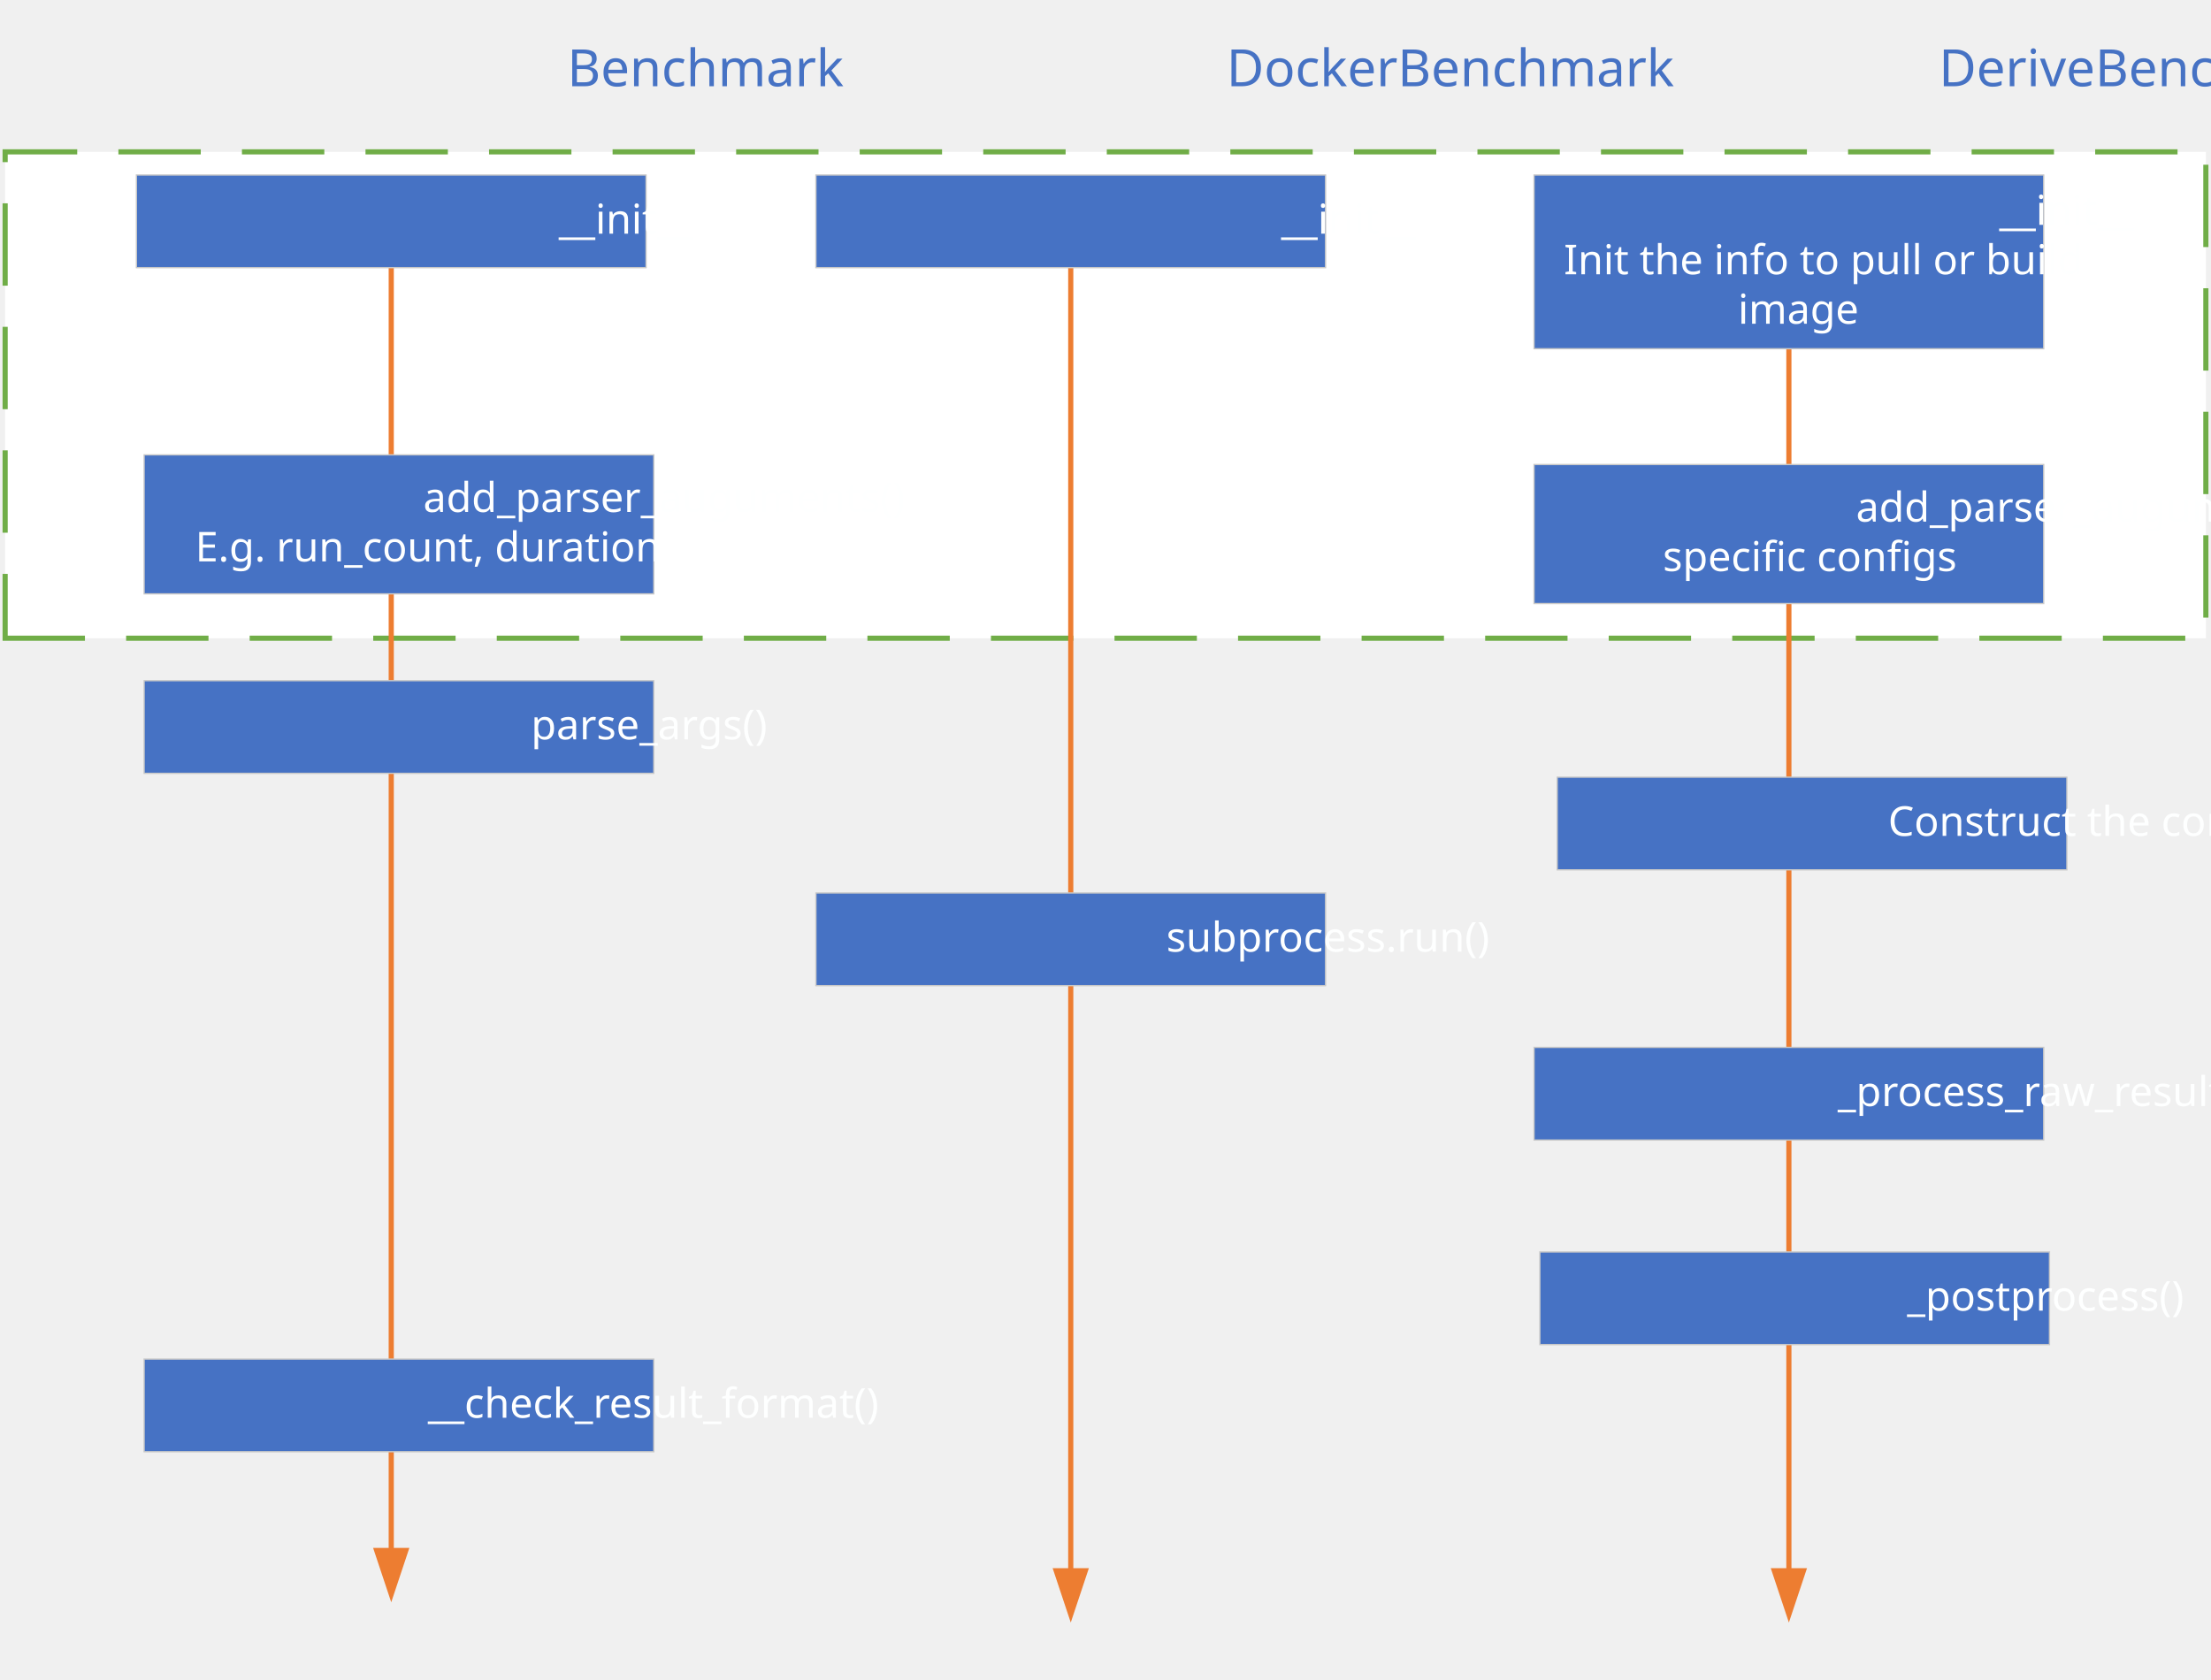
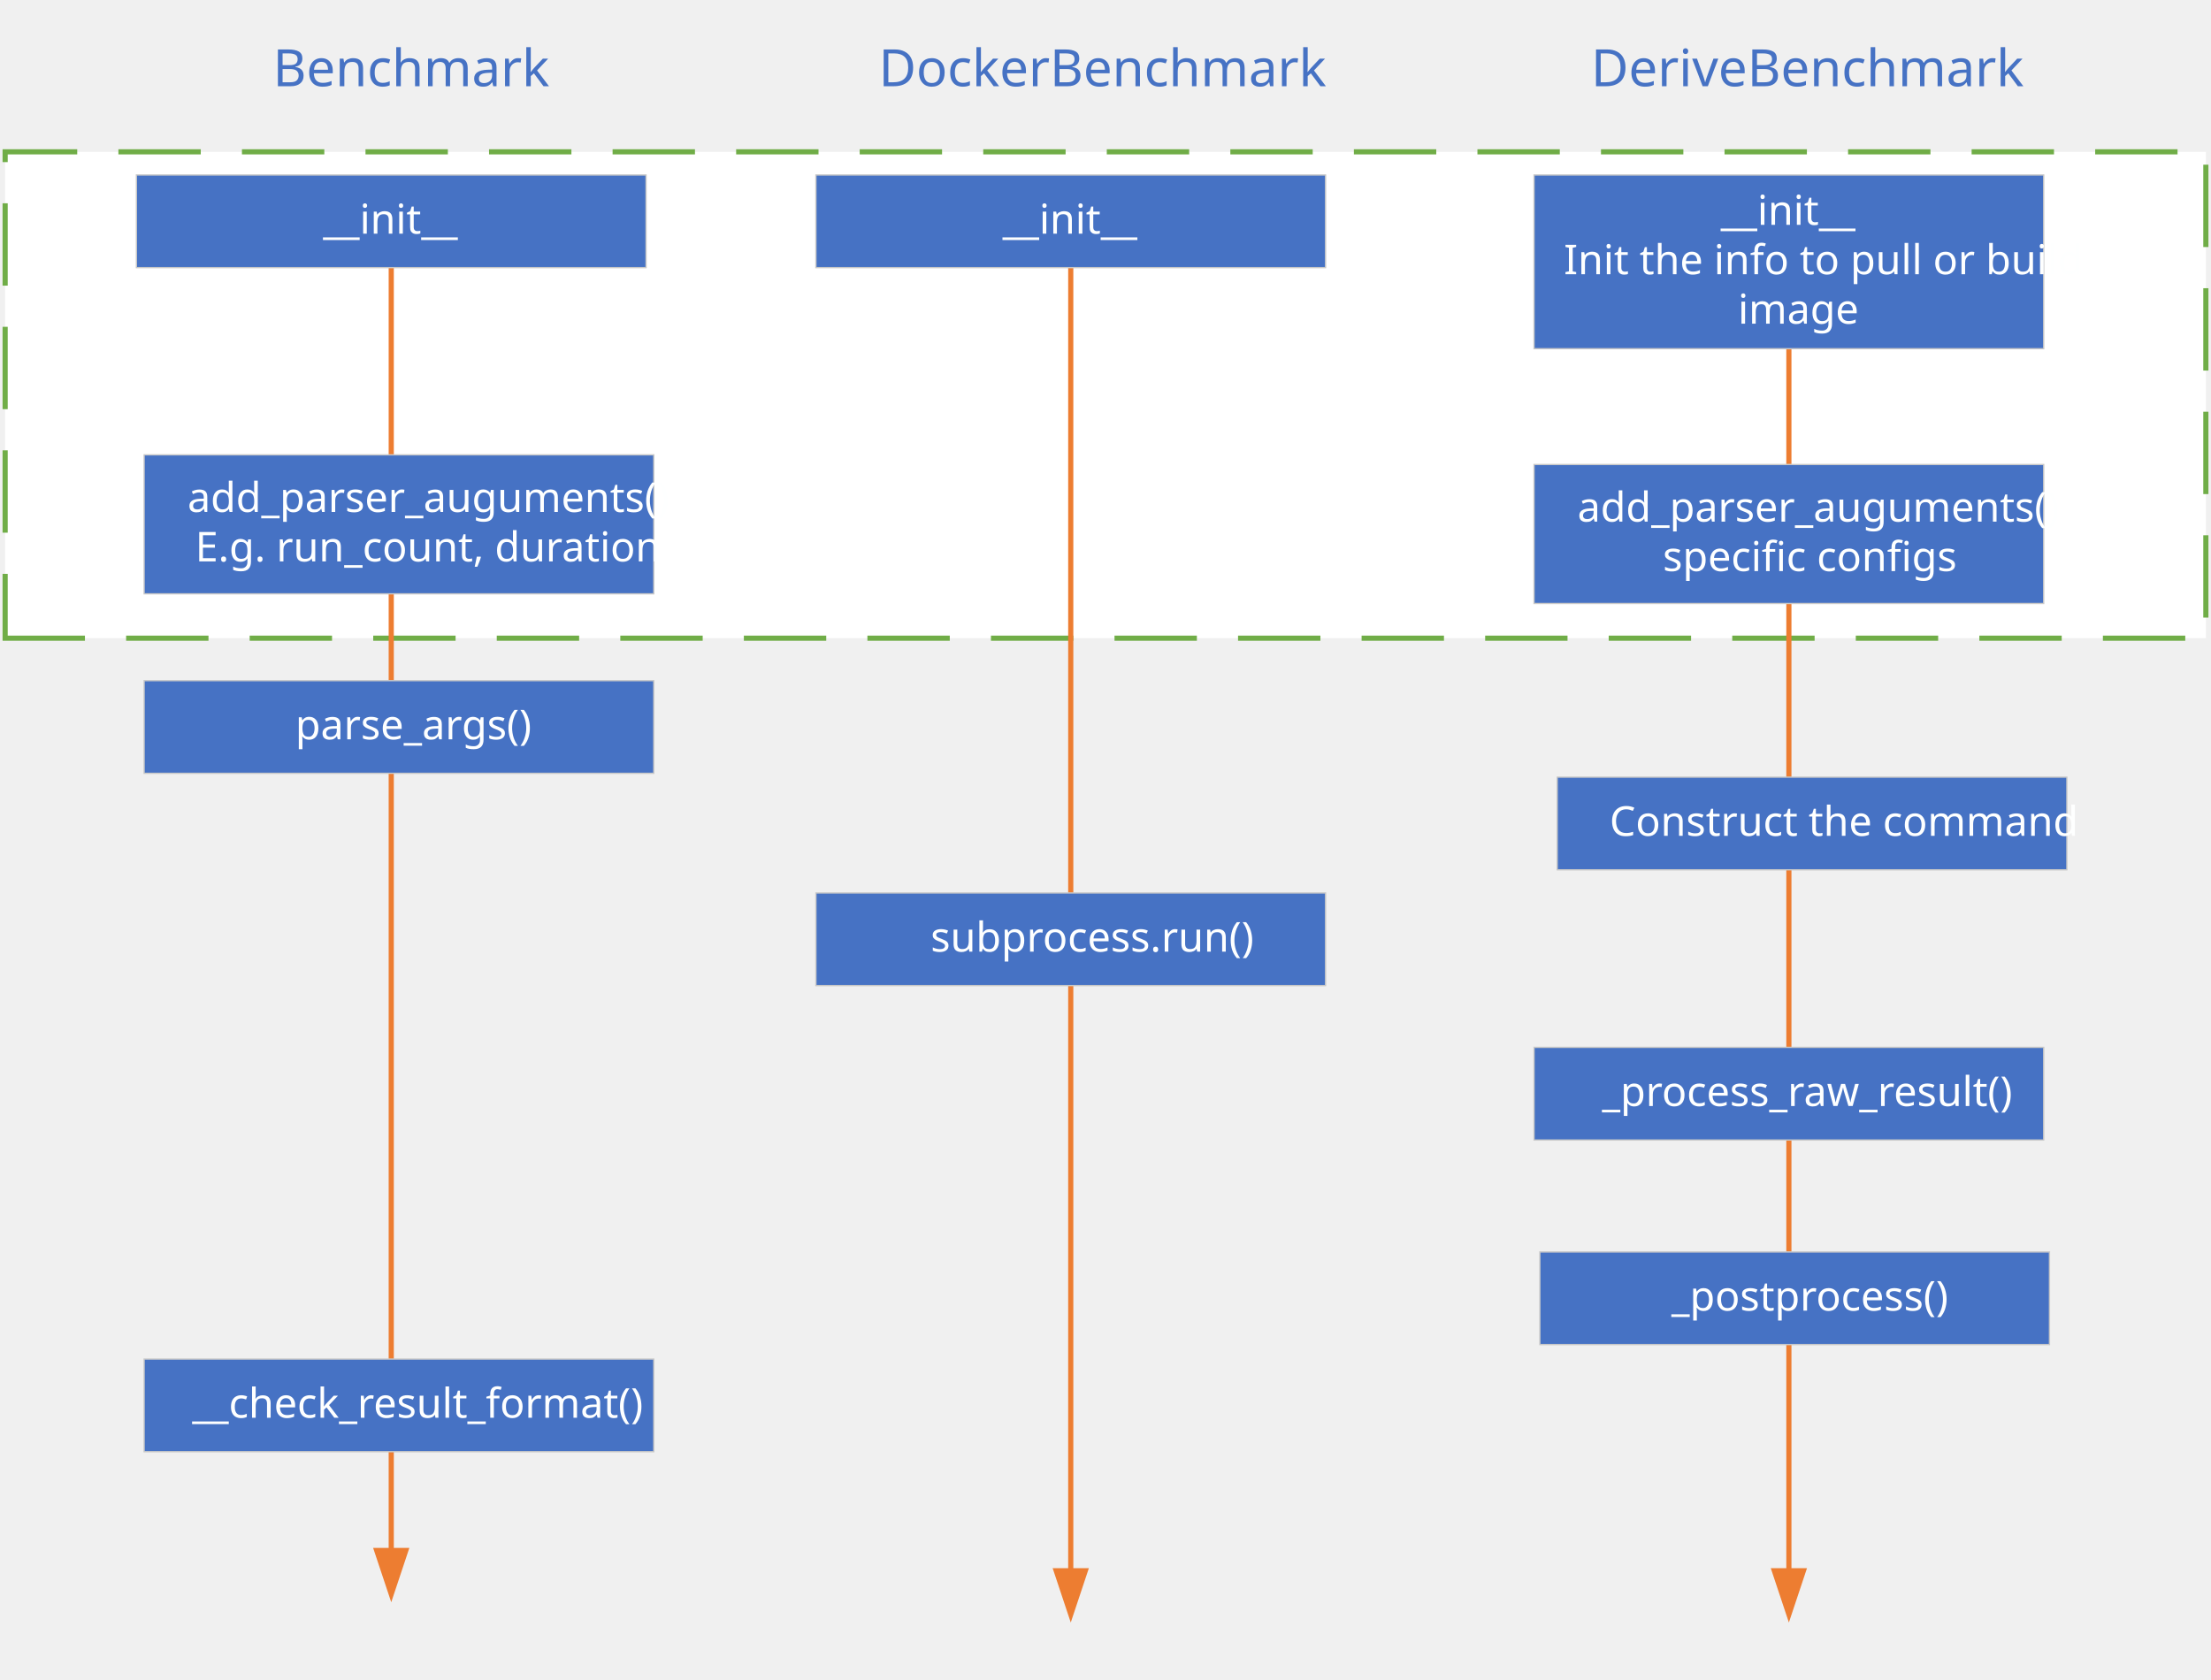
- <svg xmlns="http://www.w3.org/2000/svg" xmlns:ns1="http://schemas.microsoft.com/visio/2003/SVGExtensions/" xmlns:xlink="http://www.w3.org/1999/xlink" width="5.965in" height="4.533in" viewBox="0 0 429.5 326.381" xml:space="preserve" color-interpolation-filters="sRGB" class="st9">
-   <ns1:documentProperties ns1:langID="1033" ns1:viewMarkup="false" />
-   <style type="text/css">
- 	
- 		.st1 {fill:#ffffff;stroke:#70ad47;stroke-dasharray:15,9;stroke-width:1}
- 		.st2 {marker-end:url(#mrkr13-10);stroke:#ed7d31;stroke-linecap:round;stroke-linejoin:round;stroke-width:1}
- 		.st3 {fill:#ed7d31;fill-opacity:1;stroke:#ed7d31;stroke-opacity:1;stroke-width:0.284}
- 		.st4 {fill:#4672c4;stroke:#c8c8c8;stroke-width:0.25}
- 		.st5 {fill:#feffff;font-family:Calibri;font-size:0.667em}
- 		.st6 {fill:none;stroke:none;stroke-width:0.25}
- 		.st7 {fill:#4672c4;font-family:Calibri;font-size:0.833em}
- 		.st8 {font-size:1em}
- 		.st9 {fill:none;fill-rule:evenodd;font-size:12px;overflow:visible;stroke-linecap:square;stroke-miterlimit:3}
- 	
- 	</style>
+ <svg xmlns="http://www.w3.org/2000/svg" xmlns:xlink="http://www.w3.org/1999/xlink" width="572.667" height="435.175" class="st9" color-interpolation-filters="sRGB" viewBox="0 0 429.5 326.381" xml:space="preserve">
+   <style type="text/css">.st1{fill:#fff;stroke:#70ad47;stroke-dasharray:15,9;stroke-width:1}.st2,.st3{stroke:#ed7d31}.st2{marker-end:url(#mrkr13-10);stroke-linecap:round;stroke-linejoin:round;stroke-width:1}.st3{fill:#ed7d31;fill-opacity:1;stroke-opacity:1;stroke-width:.284}.st4{fill:#4672c4;stroke:#c8c8c8;stroke-width:.25}.st5{fill:#feffff;font-family:Calibri;font-size:.667em}.st6{fill:none;stroke:none;stroke-width:.25}.st7{fill:#4672c4;font-family:Calibri;font-size:.833em}.st8{font-size:1em}.st9{fill:none;fill-rule:evenodd;font-size:12px;overflow:visible;stroke-linecap:square;stroke-miterlimit:3}</style>
  <defs id="Markers">
    <g id="lend13">
-       <path d="M 3 1 L 0 0 L 3 -1 L 3 1 " style="stroke:none" />
+       <path d="M 3 1 L 0 0 L 3 -1 L 3 1" style="stroke:none" />
    </g>
-     <marker id="mrkr13-10" class="st3" ns1:arrowType="13" ns1:arrowSize="2" ns1:setback="10.56" refX="-10.56" orient="auto" markerUnits="strokeWidth" overflow="visible">
-       <use xlink:href="#lend13" transform="scale(-3.52,-3.52) " />
+     <marker id="mrkr13-10" class="st3" markerUnits="strokeWidth" orient="auto" overflow="visible" refX="-10.56">
+       <use transform="scale(-3.52,-3.52)" xlink:href="#lend13" />
    </marker>
  </defs>
-   <g ns1:mID="0" ns1:index="1" ns1:groupContext="foregroundPage">
-     <ns1:pageProperties ns1:drawingScale="1" ns1:pageScale="1" ns1:drawingUnits="0" ns1:shadowOffsetX="9" ns1:shadowOffsetY="-9" />
-     <ns1:layer ns1:name="Flowchart" ns1:index="0" />
-     <g id="group1076-1" transform="translate(26.5,-11.1312)" ns1:mID="1076" ns1:groupContext="group">
-       <g id="group93-2" transform="translate(100.5,5.68434E-14)" ns1:mID="93" ns1:groupContext="group">
-         <g id="shape79-3" ns1:mID="79" ns1:groupContext="shape" transform="translate(-126,-191.25)">
+   <g>
+     <g id="group1076-1" transform="translate(26.5,-11.1312)">
+       <g id="group93-2" transform="translate(100.5,5.68434E-14)">
+         <g id="shape79-3" transform="translate(-126,-191.25)">
          <path d="M0 326.38 L427.5 326.38 L427.5 231.88 L0 231.88 L0 326.38 Z" class="st1" />
        </g>
-         <g id="shape80-5" ns1:mID="80" ns1:groupContext="shape" transform="translate(546.881,78.8812) rotate(90)">
+         <g id="shape80-5" transform="translate(546.881,78.8812) rotate(90)">
          <path d="M0 326.38 L236.94 326.38" class="st2" />
        </g>
-         <g id="shape81-11" ns1:mID="81" ns1:groupContext="shape" transform="translate(407.381,63.1312) rotate(90)">
+         <g id="shape81-11" transform="translate(407.381,63.1312) rotate(90)">
          <path d="M0 326.38 L252.69 326.38" class="st2" />
        </g>
-         <g id="shape82-16" ns1:mID="82" ns1:groupContext="shape" ns1:layerMember="0" transform="translate(31.5,-263.25)">
-           <ns1:custProps>
-             <ns1:cp ns1:nameU="Cost" ns1:lbl="Cost" ns1:prompt="" ns1:type="7" ns1:format="@" ns1:sortKey="" ns1:invis="false" ns1:ask="false" ns1:langID="1033" ns1:cal="0" />
-             <ns1:cp ns1:nameU="ProcessNumber" ns1:lbl="Process Number" ns1:prompt="" ns1:type="2" ns1:format="" ns1:sortKey="" ns1:invis="false" ns1:ask="false" ns1:langID="1033" ns1:cal="0" />
-             <ns1:cp ns1:nameU="Owner" ns1:lbl="Owner" ns1:prompt="" ns1:type="0" ns1:format="" ns1:sortKey="" ns1:invis="false" ns1:ask="false" ns1:langID="1033" ns1:cal="0" />
-             <ns1:cp ns1:nameU="Function" ns1:lbl="Function" ns1:prompt="" ns1:type="0" ns1:format="" ns1:sortKey="" ns1:invis="false" ns1:ask="false" ns1:langID="1033" ns1:cal="0" ns1:val="VT4()" />
-             <ns1:cp ns1:nameU="StartDate" ns1:lbl="Start Date" ns1:prompt="" ns1:type="5" ns1:format="" ns1:sortKey="" ns1:invis="false" ns1:ask="false" ns1:langID="1033" ns1:cal="0" />
-             <ns1:cp ns1:nameU="EndDate" ns1:lbl="End Date" ns1:prompt="" ns1:type="5" ns1:format="" ns1:sortKey="" ns1:invis="false" ns1:ask="false" ns1:langID="1033" ns1:cal="0" />
-             <ns1:cp ns1:nameU="Status" ns1:lbl="Status" ns1:prompt="" ns1:type="4" ns1:format=";Not Started;In Progress;Completed;Deferred;Waiting on Input" ns1:sortKey="" ns1:invis="false" ns1:ask="false" ns1:langID="1033" ns1:cal="0" ns1:val="VT4()" />
-           </ns1:custProps>
-           <ns1:userDefs>
-             <ns1:ud ns1:nameU="visVersion" ns1:prompt="" ns1:val="VT0(15):26" />
-             <ns1:ud ns1:nameU="DefaultWidth" ns1:prompt="" ns1:val="VT0(1):0" />
-             <ns1:ud ns1:nameU="DefaultHeight" ns1:prompt="" ns1:val="VT0(0.75):0" />
-             <ns1:ud ns1:nameU="ResizeTxtHeight" ns1:prompt="" ns1:val="VT0(0.75):0" />
-           </ns1:userDefs>
-           <ns1:textBlock ns1:margins="rect(2,2,2,2)" />
-           <ns1:textRect cx="49.5" cy="317.381" width="99" height="18" />
-           <rect x="0" y="308.381" width="99" height="18" class="st4" />
-           <text x="36.25" y="319.78" class="st5" ns1:langID="2052">
-             <ns1:paragraph ns1:horizAlign="1" />
-             <ns1:tabList />__init__</text>
+         <g id="shape82-16" transform="translate(31.5,-263.25)">
+           <rect width="99" height="18" x="0" y="308.381" class="st4" />
+           <text x="36.25" y="319.78" class="st5">__init__</text>
        </g>
-         <g id="shape83-19" ns1:mID="83" ns1:groupContext="shape" ns1:layerMember="0" transform="translate(31.5,-288)">
-           <ns1:textBlock ns1:margins="rect(2,2,2,2)" />
-           <ns1:textRect cx="49.5" cy="312.881" width="99" height="27" />
-           <rect x="0" y="299.381" width="99" height="27" class="st6" />
-           <text x="12.19" y="315.88" class="st7" ns1:langID="1033">
-             <ns1:paragraph ns1:horizAlign="1" />
-             <ns1:tabList />DockerBenchmark</text>
+         <g id="shape83-19" transform="translate(31.5,-288)">
+           <rect width="99" height="27" x="0" y="299.381" class="st6" />
+           <text x="12.19" y="315.88" class="st7">DockerBenchmark</text>
        </g>
-         <g id="shape84-22" ns1:mID="84" ns1:groupContext="shape" ns1:layerMember="0" transform="translate(168.75,-288)">
-           <ns1:textBlock ns1:margins="rect(2,2,2,2)" />
-           <ns1:textRect cx="49.5" cy="312.881" width="99" height="27" />
-           <rect x="0" y="299.381" width="99" height="27" class="st6" />
-           <text x="13.32" y="315.88" class="st7" ns1:langID="2052">
-             <ns1:paragraph ns1:horizAlign="1" />
-             <ns1:tabList />DeriveBenchmark</text>
+         <g id="shape84-22" transform="translate(168.75,-288)">
+           <rect width="99" height="27" x="0" y="299.381" class="st6" />
+           <text x="13.32" y="315.88" class="st7">DeriveBenchmark</text>
        </g>
-         <g id="shape85-25" ns1:mID="85" ns1:groupContext="shape" ns1:layerMember="0" transform="translate(171,-247.5)">
-           <ns1:custProps>
-             <ns1:cp ns1:nameU="Cost" ns1:lbl="Cost" ns1:prompt="" ns1:type="7" ns1:format="@" ns1:sortKey="" ns1:invis="false" ns1:ask="false" ns1:langID="1033" ns1:cal="0" />
-             <ns1:cp ns1:nameU="ProcessNumber" ns1:lbl="Process Number" ns1:prompt="" ns1:type="2" ns1:format="" ns1:sortKey="" ns1:invis="false" ns1:ask="false" ns1:langID="1033" ns1:cal="0" />
-             <ns1:cp ns1:nameU="Owner" ns1:lbl="Owner" ns1:prompt="" ns1:type="0" ns1:format="" ns1:sortKey="" ns1:invis="false" ns1:ask="false" ns1:langID="1033" ns1:cal="0" />
-             <ns1:cp ns1:nameU="Function" ns1:lbl="Function" ns1:prompt="" ns1:type="0" ns1:format="" ns1:sortKey="" ns1:invis="false" ns1:ask="false" ns1:langID="1033" ns1:cal="0" ns1:val="VT4()" />
-             <ns1:cp ns1:nameU="StartDate" ns1:lbl="Start Date" ns1:prompt="" ns1:type="5" ns1:format="" ns1:sortKey="" ns1:invis="false" ns1:ask="false" ns1:langID="1033" ns1:cal="0" />
-             <ns1:cp ns1:nameU="EndDate" ns1:lbl="End Date" ns1:prompt="" ns1:type="5" ns1:format="" ns1:sortKey="" ns1:invis="false" ns1:ask="false" ns1:langID="1033" ns1:cal="0" />
-             <ns1:cp ns1:nameU="Status" ns1:lbl="Status" ns1:prompt="" ns1:type="4" ns1:format=";Not Started;In Progress;Completed;Deferred;Waiting on Input" ns1:sortKey="" ns1:invis="false" ns1:ask="false" ns1:langID="1033" ns1:cal="0" ns1:val="VT4()" />
-           </ns1:custProps>
-           <ns1:userDefs>
-             <ns1:ud ns1:nameU="visVersion" ns1:prompt="" ns1:val="VT0(15):26" />
-             <ns1:ud ns1:nameU="DefaultWidth" ns1:prompt="" ns1:val="VT0(1):0" />
-             <ns1:ud ns1:nameU="DefaultHeight" ns1:prompt="" ns1:val="VT0(0.75):0" />
-             <ns1:ud ns1:nameU="ResizeTxtHeight" ns1:prompt="" ns1:val="VT0(0.75):0" />
-           </ns1:userDefs>
-           <ns1:textBlock ns1:margins="rect(2,2,2,2)" />
-           <ns1:textRect cx="49.5" cy="309.506" width="99" height="33.75" />
-           <rect x="0" y="292.631" width="99" height="33.75" class="st4" />
-           <text x="36.25" y="302.31" class="st5" ns1:langID="2052">
-             <ns1:paragraph ns1:horizAlign="1" />
-             <ns1:tabList />__init__<ns1:newlineChar />
-             <tspan x="5.79" dy="1.2em" class="st8">Init the info to pull or build </tspan>
-             <tspan x="39.6" dy="1.2em" class="st8">image</tspan>
+         <g id="shape85-25" transform="translate(171,-247.5)">
+           <rect width="99" height="33.75" x="0" y="292.631" class="st4" />
+           <text x="36.25" y="302.31" class="st5">__init__<tspan x="5.79" class="st8" dy="1.2em">Init the info to pull or build </tspan>
+             <tspan x="39.6" class="st8" dy="1.2em">image</tspan>
          </text>
        </g>
-         <g id="shape87-30" ns1:mID="87" ns1:groupContext="shape" ns1:layerMember="0" transform="translate(171,-198)">
-           <ns1:custProps>
-             <ns1:cp ns1:nameU="Cost" ns1:lbl="Cost" ns1:prompt="" ns1:type="7" ns1:format="@" ns1:sortKey="" ns1:invis="false" ns1:ask="false" ns1:langID="1033" ns1:cal="0" />
-             <ns1:cp ns1:nameU="ProcessNumber" ns1:lbl="Process Number" ns1:prompt="" ns1:type="2" ns1:format="" ns1:sortKey="" ns1:invis="false" ns1:ask="false" ns1:langID="1033" ns1:cal="0" />
-             <ns1:cp ns1:nameU="Owner" ns1:lbl="Owner" ns1:prompt="" ns1:type="0" ns1:format="" ns1:sortKey="" ns1:invis="false" ns1:ask="false" ns1:langID="1033" ns1:cal="0" />
-             <ns1:cp ns1:nameU="Function" ns1:lbl="Function" ns1:prompt="" ns1:type="0" ns1:format="" ns1:sortKey="" ns1:invis="false" ns1:ask="false" ns1:langID="1033" ns1:cal="0" ns1:val="VT4()" />
-             <ns1:cp ns1:nameU="StartDate" ns1:lbl="Start Date" ns1:prompt="" ns1:type="5" ns1:format="" ns1:sortKey="" ns1:invis="false" ns1:ask="false" ns1:langID="1033" ns1:cal="0" />
-             <ns1:cp ns1:nameU="EndDate" ns1:lbl="End Date" ns1:prompt="" ns1:type="5" ns1:format="" ns1:sortKey="" ns1:invis="false" ns1:ask="false" ns1:langID="1033" ns1:cal="0" />
-             <ns1:cp ns1:nameU="Status" ns1:lbl="Status" ns1:prompt="" ns1:type="4" ns1:format=";Not Started;In Progress;Completed;Deferred;Waiting on Input" ns1:sortKey="" ns1:invis="false" ns1:ask="false" ns1:langID="1033" ns1:cal="0" ns1:val="VT4()" />
-           </ns1:custProps>
-           <ns1:userDefs>
-             <ns1:ud ns1:nameU="visVersion" ns1:prompt="" ns1:val="VT0(15):26" />
-             <ns1:ud ns1:nameU="DefaultWidth" ns1:prompt="" ns1:val="VT0(1):0" />
-             <ns1:ud ns1:nameU="DefaultHeight" ns1:prompt="" ns1:val="VT0(0.75):0" />
-             <ns1:ud ns1:nameU="ResizeTxtHeight" ns1:prompt="" ns1:val="VT0(0.75):0" />
-           </ns1:userDefs>
-           <ns1:textBlock ns1:margins="rect(2,2,2,2)" />
-           <ns1:textRect cx="49.5" cy="312.881" width="99" height="27" />
-           <rect x="0" y="299.381" width="99" height="27" class="st4" />
-           <text x="8.42" y="310.48" class="st5" ns1:langID="1033">
-             <ns1:paragraph ns1:horizAlign="1" />
-             <ns1:tabList />add_parser_auguments<tspan class="st8" ns1:langID="2052">()<ns1:newlineChar />
-             </tspan>
-             <tspan x="25.01" dy="1.2em" class="st8" ns1:langID="2052">specific configs</tspan>
+         <g id="shape87-30" transform="translate(171,-198)">
+           <rect width="99" height="27" x="0" y="299.381" class="st4" />
+           <text x="8.42" y="310.48" class="st5">add_parser_auguments<tspan class="st8">()</tspan>
+             <tspan x="25.01" class="st8" dy="1.2em">specific configs</tspan>
          </text>
        </g>
-         <g id="shape92-35" ns1:mID="92" ns1:groupContext="shape" ns1:layerMember="0" transform="translate(175.5,-146.25)">
-           <ns1:custProps>
-             <ns1:cp ns1:nameU="Cost" ns1:lbl="Cost" ns1:prompt="" ns1:type="7" ns1:format="@" ns1:sortKey="" ns1:invis="false" ns1:ask="false" ns1:langID="1033" ns1:cal="0" />
-             <ns1:cp ns1:nameU="ProcessNumber" ns1:lbl="Process Number" ns1:prompt="" ns1:type="2" ns1:format="" ns1:sortKey="" ns1:invis="false" ns1:ask="false" ns1:langID="1033" ns1:cal="0" />
-             <ns1:cp ns1:nameU="Owner" ns1:lbl="Owner" ns1:prompt="" ns1:type="0" ns1:format="" ns1:sortKey="" ns1:invis="false" ns1:ask="false" ns1:langID="1033" ns1:cal="0" />
-             <ns1:cp ns1:nameU="Function" ns1:lbl="Function" ns1:prompt="" ns1:type="0" ns1:format="" ns1:sortKey="" ns1:invis="false" ns1:ask="false" ns1:langID="1033" ns1:cal="0" ns1:val="VT4()" />
-             <ns1:cp ns1:nameU="StartDate" ns1:lbl="Start Date" ns1:prompt="" ns1:type="5" ns1:format="" ns1:sortKey="" ns1:invis="false" ns1:ask="false" ns1:langID="1033" ns1:cal="0" />
-             <ns1:cp ns1:nameU="EndDate" ns1:lbl="End Date" ns1:prompt="" ns1:type="5" ns1:format="" ns1:sortKey="" ns1:invis="false" ns1:ask="false" ns1:langID="1033" ns1:cal="0" />
-             <ns1:cp ns1:nameU="Status" ns1:lbl="Status" ns1:prompt="" ns1:type="4" ns1:format=";Not Started;In Progress;Completed;Deferred;Waiting on Input" ns1:sortKey="" ns1:invis="false" ns1:ask="false" ns1:langID="1033" ns1:cal="0" ns1:val="VT4()" />
-           </ns1:custProps>
-           <ns1:userDefs>
-             <ns1:ud ns1:nameU="visVersion" ns1:prompt="" ns1:val="VT0(15):26" />
-             <ns1:ud ns1:nameU="DefaultWidth" ns1:prompt="" ns1:val="VT0(1):0" />
-             <ns1:ud ns1:nameU="DefaultHeight" ns1:prompt="" ns1:val="VT0(0.75):0" />
-             <ns1:ud ns1:nameU="ResizeTxtHeight" ns1:prompt="" ns1:val="VT0(0.75):0" />
-           </ns1:userDefs>
-           <ns1:textBlock ns1:margins="rect(2,2,2,2)" />
-           <ns1:textRect cx="49.5" cy="317.381" width="99" height="18" />
-           <rect x="0" y="308.381" width="99" height="18" class="st4" />
-           <text x="10.17" y="319.78" class="st5" ns1:langID="2052">
-             <ns1:paragraph ns1:horizAlign="1" />
-             <ns1:tabList />Construct the command</text>
+         <g id="shape92-35" transform="translate(175.5,-146.25)">
+           <rect width="99" height="18" x="0" y="308.381" class="st4" />
+           <text x="10.17" y="319.78" class="st5">Construct the command</text>
        </g>
      </g>
-       <g id="shape1064-38" ns1:mID="1064" ns1:groupContext="shape" transform="translate(375.881,63.1312) rotate(90)">
+       <g id="shape1064-38" transform="translate(375.881,63.1312) rotate(90)">
        <path d="M0 326.38 L248.75 326.38" class="st2" />
      </g>
-       <g id="shape1065-43" ns1:mID="1065" ns1:groupContext="shape" ns1:layerMember="0" transform="translate(-7.99361E-14,-263.25)">
-         <ns1:custProps>
-           <ns1:cp ns1:nameU="Cost" ns1:lbl="Cost" ns1:prompt="" ns1:type="7" ns1:format="@" ns1:sortKey="" ns1:invis="false" ns1:ask="false" ns1:langID="1033" ns1:cal="0" />
-           <ns1:cp ns1:nameU="ProcessNumber" ns1:lbl="Process Number" ns1:prompt="" ns1:type="2" ns1:format="" ns1:sortKey="" ns1:invis="false" ns1:ask="false" ns1:langID="1033" ns1:cal="0" />
-           <ns1:cp ns1:nameU="Owner" ns1:lbl="Owner" ns1:prompt="" ns1:type="0" ns1:format="" ns1:sortKey="" ns1:invis="false" ns1:ask="false" ns1:langID="1033" ns1:cal="0" />
-           <ns1:cp ns1:nameU="Function" ns1:lbl="Function" ns1:prompt="" ns1:type="0" ns1:format="" ns1:sortKey="" ns1:invis="false" ns1:ask="false" ns1:langID="1033" ns1:cal="0" ns1:val="VT4()" />
-           <ns1:cp ns1:nameU="StartDate" ns1:lbl="Start Date" ns1:prompt="" ns1:type="5" ns1:format="" ns1:sortKey="" ns1:invis="false" ns1:ask="false" ns1:langID="1033" ns1:cal="0" />
-           <ns1:cp ns1:nameU="EndDate" ns1:lbl="End Date" ns1:prompt="" ns1:type="5" ns1:format="" ns1:sortKey="" ns1:invis="false" ns1:ask="false" ns1:langID="1033" ns1:cal="0" />
-           <ns1:cp ns1:nameU="Status" ns1:lbl="Status" ns1:prompt="" ns1:type="4" ns1:format=";Not Started;In Progress;Completed;Deferred;Waiting on Input" ns1:sortKey="" ns1:invis="false" ns1:ask="false" ns1:langID="1033" ns1:cal="0" ns1:val="VT4()" />
-         </ns1:custProps>
-         <ns1:userDefs>
-           <ns1:ud ns1:nameU="visVersion" ns1:prompt="" ns1:val="VT0(15):26" />
-           <ns1:ud ns1:nameU="DefaultWidth" ns1:prompt="" ns1:val="VT0(1):0" />
-           <ns1:ud ns1:nameU="DefaultHeight" ns1:prompt="" ns1:val="VT0(0.75):0" />
-           <ns1:ud ns1:nameU="ResizeTxtHeight" ns1:prompt="" ns1:val="VT0(0.75):0" />
-         </ns1:userDefs>
-         <ns1:textBlock ns1:margins="rect(2,2,2,2)" />
-         <ns1:textRect cx="49.5" cy="317.381" width="99.01" height="18" />
-         <rect x="0" y="308.381" width="99" height="18" class="st4" />
-         <text x="36.25" y="319.78" class="st5" ns1:langID="2052">
-           <ns1:paragraph ns1:horizAlign="1" />
-           <ns1:tabList />__init__</text>
+       <g id="shape1065-43" transform="translate(-7.99361E-14,-263.25)">
+         <rect width="99" height="18" x="0" y="308.381" class="st4" />
+         <text x="36.25" y="319.78" class="st5">__init__</text>
      </g>
-       <g id="shape1066-46" ns1:mID="1066" ns1:groupContext="shape" ns1:layerMember="0" transform="translate(-7.99361E-14,-288)">
-         <ns1:textBlock ns1:margins="rect(2,2,2,2)" />
-         <ns1:textRect cx="49.5" cy="312.881" width="99.01" height="27" />
-         <rect x="0" y="299.381" width="99" height="27" class="st6" />
-         <text x="26.52" y="315.88" class="st7" ns1:langID="2052">
-           <ns1:paragraph ns1:horizAlign="1" />
-           <ns1:tabList />Benchmark</text>
+       <g id="shape1066-46" transform="translate(-7.99361E-14,-288)">
+         <rect width="99" height="27" x="0" y="299.381" class="st6" />
+         <text x="26.52" y="315.88" class="st7">Benchmark</text>
      </g>
-       <g id="shape1067-49" ns1:mID="1067" ns1:groupContext="shape" ns1:layerMember="0" transform="translate(1.5,-199.875)">
-         <ns1:custProps>
-           <ns1:cp ns1:nameU="Cost" ns1:lbl="Cost" ns1:prompt="" ns1:type="7" ns1:format="@" ns1:sortKey="" ns1:invis="false" ns1:ask="false" ns1:langID="1033" ns1:cal="0" />
-           <ns1:cp ns1:nameU="ProcessNumber" ns1:lbl="Process Number" ns1:prompt="" ns1:type="2" ns1:format="" ns1:sortKey="" ns1:invis="false" ns1:ask="false" ns1:langID="1033" ns1:cal="0" />
-           <ns1:cp ns1:nameU="Owner" ns1:lbl="Owner" ns1:prompt="" ns1:type="0" ns1:format="" ns1:sortKey="" ns1:invis="false" ns1:ask="false" ns1:langID="1033" ns1:cal="0" />
-           <ns1:cp ns1:nameU="Function" ns1:lbl="Function" ns1:prompt="" ns1:type="0" ns1:format="" ns1:sortKey="" ns1:invis="false" ns1:ask="false" ns1:langID="1033" ns1:cal="0" ns1:val="VT4()" />
-           <ns1:cp ns1:nameU="StartDate" ns1:lbl="Start Date" ns1:prompt="" ns1:type="5" ns1:format="" ns1:sortKey="" ns1:invis="false" ns1:ask="false" ns1:langID="1033" ns1:cal="0" />
-           <ns1:cp ns1:nameU="EndDate" ns1:lbl="End Date" ns1:prompt="" ns1:type="5" ns1:format="" ns1:sortKey="" ns1:invis="false" ns1:ask="false" ns1:langID="1033" ns1:cal="0" />
-           <ns1:cp ns1:nameU="Status" ns1:lbl="Status" ns1:prompt="" ns1:type="4" ns1:format=";Not Started;In Progress;Completed;Deferred;Waiting on Input" ns1:sortKey="" ns1:invis="false" ns1:ask="false" ns1:langID="1033" ns1:cal="0" ns1:val="VT4()" />
-         </ns1:custProps>
-         <ns1:userDefs>
-           <ns1:ud ns1:nameU="visVersion" ns1:prompt="" ns1:val="VT0(15):26" />
-           <ns1:ud ns1:nameU="DefaultWidth" ns1:prompt="" ns1:val="VT0(1):0" />
-           <ns1:ud ns1:nameU="DefaultHeight" ns1:prompt="" ns1:val="VT0(0.75):0" />
-           <ns1:ud ns1:nameU="ResizeTxtHeight" ns1:prompt="" ns1:val="VT0(0.75):0" />
-         </ns1:userDefs>
-         <ns1:textBlock ns1:margins="rect(2,2,2,2)" />
-         <ns1:textRect cx="49.5" cy="312.881" width="99.01" height="27" />
-         <rect x="0" y="299.381" width="99" height="27" class="st4" />
-         <text x="8.42" y="310.48" class="st5" ns1:langID="1033">
-           <ns1:paragraph ns1:horizAlign="1" />
-           <ns1:tabList />add_parser_auguments<tspan class="st8" ns1:langID="2052">()<ns1:newlineChar />
-           </tspan>
-           <tspan x="9.92" dy="1.2em" class="st8" ns1:langID="2052">E.g. run_count, duration</tspan>
+       <g id="shape1067-49" transform="translate(1.5,-199.875)">
+         <rect width="99" height="27" x="0" y="299.381" class="st4" />
+         <text x="8.42" y="310.48" class="st5">add_parser_auguments<tspan class="st8">()</tspan>
+           <tspan x="9.92" class="st8" dy="1.2em">E.g. run_count, duration</tspan>
        </text>
      </g>
-       <g id="shape1068-54" ns1:mID="1068" ns1:groupContext="shape" ns1:layerMember="0" transform="translate(1.5,-165)">
-         <ns1:custProps>
-           <ns1:cp ns1:nameU="Cost" ns1:lbl="Cost" ns1:prompt="" ns1:type="7" ns1:format="@" ns1:sortKey="" ns1:invis="false" ns1:ask="false" ns1:langID="1033" ns1:cal="0" />
-           <ns1:cp ns1:nameU="ProcessNumber" ns1:lbl="Process Number" ns1:prompt="" ns1:type="2" ns1:format="" ns1:sortKey="" ns1:invis="false" ns1:ask="false" ns1:langID="1033" ns1:cal="0" />
-           <ns1:cp ns1:nameU="Owner" ns1:lbl="Owner" ns1:prompt="" ns1:type="0" ns1:format="" ns1:sortKey="" ns1:invis="false" ns1:ask="false" ns1:langID="1033" ns1:cal="0" />
-           <ns1:cp ns1:nameU="Function" ns1:lbl="Function" ns1:prompt="" ns1:type="0" ns1:format="" ns1:sortKey="" ns1:invis="false" ns1:ask="false" ns1:langID="1033" ns1:cal="0" ns1:val="VT4()" />
-           <ns1:cp ns1:nameU="StartDate" ns1:lbl="Start Date" ns1:prompt="" ns1:type="5" ns1:format="" ns1:sortKey="" ns1:invis="false" ns1:ask="false" ns1:langID="1033" ns1:cal="0" />
-           <ns1:cp ns1:nameU="EndDate" ns1:lbl="End Date" ns1:prompt="" ns1:type="5" ns1:format="" ns1:sortKey="" ns1:invis="false" ns1:ask="false" ns1:langID="1033" ns1:cal="0" />
-           <ns1:cp ns1:nameU="Status" ns1:lbl="Status" ns1:prompt="" ns1:type="4" ns1:format=";Not Started;In Progress;Completed;Deferred;Waiting on Input" ns1:sortKey="" ns1:invis="false" ns1:ask="false" ns1:langID="1033" ns1:cal="0" ns1:val="VT4()" />
-         </ns1:custProps>
-         <ns1:userDefs>
-           <ns1:ud ns1:nameU="visVersion" ns1:prompt="" ns1:val="VT0(15):26" />
-           <ns1:ud ns1:nameU="DefaultWidth" ns1:prompt="" ns1:val="VT0(1):0" />
-           <ns1:ud ns1:nameU="DefaultHeight" ns1:prompt="" ns1:val="VT0(0.75):0" />
-           <ns1:ud ns1:nameU="ResizeTxtHeight" ns1:prompt="" ns1:val="VT0(0.75):0" />
-         </ns1:userDefs>
-         <ns1:textBlock ns1:margins="rect(2,2,2,2)" />
-         <ns1:textRect cx="49.5" cy="317.381" width="99.01" height="18" />
-         <rect x="0" y="308.381" width="99" height="18" class="st4" />
-         <text x="29.36" y="319.78" class="st5" ns1:langID="1033">
-           <ns1:paragraph ns1:horizAlign="1" />
-           <ns1:tabList />parse_args<tspan class="st8" ns1:langID="2052">()</tspan>
+       <g id="shape1068-54" transform="translate(1.5,-165)">
+         <rect width="99" height="18" x="0" y="308.381" class="st4" />
+         <text x="29.36" y="319.78" class="st5">parse_args<tspan class="st8">()</tspan>
        </text>
      </g>
-       <g id="shape1069-58" ns1:mID="1069" ns1:groupContext="shape" ns1:layerMember="0" transform="translate(1.5,-33.1875)">
-         <ns1:custProps>
-           <ns1:cp ns1:nameU="Cost" ns1:lbl="Cost" ns1:prompt="" ns1:type="7" ns1:format="@" ns1:sortKey="" ns1:invis="false" ns1:ask="false" ns1:langID="1033" ns1:cal="0" />
-           <ns1:cp ns1:nameU="ProcessNumber" ns1:lbl="Process Number" ns1:prompt="" ns1:type="2" ns1:format="" ns1:sortKey="" ns1:invis="false" ns1:ask="false" ns1:langID="1033" ns1:cal="0" />
-           <ns1:cp ns1:nameU="Owner" ns1:lbl="Owner" ns1:prompt="" ns1:type="0" ns1:format="" ns1:sortKey="" ns1:invis="false" ns1:ask="false" ns1:langID="1033" ns1:cal="0" />
-           <ns1:cp ns1:nameU="Function" ns1:lbl="Function" ns1:prompt="" ns1:type="0" ns1:format="" ns1:sortKey="" ns1:invis="false" ns1:ask="false" ns1:langID="1033" ns1:cal="0" ns1:val="VT4()" />
-           <ns1:cp ns1:nameU="StartDate" ns1:lbl="Start Date" ns1:prompt="" ns1:type="5" ns1:format="" ns1:sortKey="" ns1:invis="false" ns1:ask="false" ns1:langID="1033" ns1:cal="0" />
-           <ns1:cp ns1:nameU="EndDate" ns1:lbl="End Date" ns1:prompt="" ns1:type="5" ns1:format="" ns1:sortKey="" ns1:invis="false" ns1:ask="false" ns1:langID="1033" ns1:cal="0" />
-           <ns1:cp ns1:nameU="Status" ns1:lbl="Status" ns1:prompt="" ns1:type="4" ns1:format=";Not Started;In Progress;Completed;Deferred;Waiting on Input" ns1:sortKey="" ns1:invis="false" ns1:ask="false" ns1:langID="1033" ns1:cal="0" ns1:val="VT4()" />
-         </ns1:custProps>
-         <ns1:userDefs>
-           <ns1:ud ns1:nameU="visVersion" ns1:prompt="" ns1:val="VT0(15):26" />
-           <ns1:ud ns1:nameU="DefaultWidth" ns1:prompt="" ns1:val="VT0(1):0" />
-           <ns1:ud ns1:nameU="DefaultHeight" ns1:prompt="" ns1:val="VT0(0.75):0" />
-           <ns1:ud ns1:nameU="ResizeTxtHeight" ns1:prompt="" ns1:val="VT0(0.75):0" />
-         </ns1:userDefs>
-         <ns1:textBlock ns1:margins="rect(2,2,2,2)" />
-         <ns1:textRect cx="49.5" cy="317.381" width="99.01" height="18" />
-         <rect x="0" y="308.381" width="99" height="18" class="st4" />
-         <text x="9.33" y="319.78" class="st5" ns1:langID="1033">
-           <ns1:paragraph ns1:horizAlign="1" />
-           <ns1:tabList />__check_result_format()</text>
+       <g id="shape1069-58" transform="translate(1.5,-33.1875)">
+         <rect width="99" height="18" x="0" y="308.381" class="st4" />
+         <text x="9.33" y="319.78" class="st5">__check_result_format()</text>
      </g>
-       <g id="shape1070-61" ns1:mID="1070" ns1:groupContext="shape" ns1:layerMember="0" transform="translate(132,-123.75)">
-         <ns1:custProps>
-           <ns1:cp ns1:nameU="Cost" ns1:lbl="Cost" ns1:prompt="" ns1:type="7" ns1:format="@" ns1:sortKey="" ns1:invis="false" ns1:ask="false" ns1:langID="1033" ns1:cal="0" />
-           <ns1:cp ns1:nameU="ProcessNumber" ns1:lbl="Process Number" ns1:prompt="" ns1:type="2" ns1:format="" ns1:sortKey="" ns1:invis="false" ns1:ask="false" ns1:langID="1033" ns1:cal="0" />
-           <ns1:cp ns1:nameU="Owner" ns1:lbl="Owner" ns1:prompt="" ns1:type="0" ns1:format="" ns1:sortKey="" ns1:invis="false" ns1:ask="false" ns1:langID="1033" ns1:cal="0" />
-           <ns1:cp ns1:nameU="Function" ns1:lbl="Function" ns1:prompt="" ns1:type="0" ns1:format="" ns1:sortKey="" ns1:invis="false" ns1:ask="false" ns1:langID="1033" ns1:cal="0" ns1:val="VT4()" />
-           <ns1:cp ns1:nameU="StartDate" ns1:lbl="Start Date" ns1:prompt="" ns1:type="5" ns1:format="" ns1:sortKey="" ns1:invis="false" ns1:ask="false" ns1:langID="1033" ns1:cal="0" />
-           <ns1:cp ns1:nameU="EndDate" ns1:lbl="End Date" ns1:prompt="" ns1:type="5" ns1:format="" ns1:sortKey="" ns1:invis="false" ns1:ask="false" ns1:langID="1033" ns1:cal="0" />
-           <ns1:cp ns1:nameU="Status" ns1:lbl="Status" ns1:prompt="" ns1:type="4" ns1:format=";Not Started;In Progress;Completed;Deferred;Waiting on Input" ns1:sortKey="" ns1:invis="false" ns1:ask="false" ns1:langID="1033" ns1:cal="0" ns1:val="VT4()" />
-         </ns1:custProps>
-         <ns1:userDefs>
-           <ns1:ud ns1:nameU="visVersion" ns1:prompt="" ns1:val="VT0(15):26" />
-           <ns1:ud ns1:nameU="DefaultWidth" ns1:prompt="" ns1:val="VT0(1):0" />
-           <ns1:ud ns1:nameU="DefaultHeight" ns1:prompt="" ns1:val="VT0(0.75):0" />
-           <ns1:ud ns1:nameU="ResizeTxtHeight" ns1:prompt="" ns1:val="VT0(0.75):0" />
-         </ns1:userDefs>
-         <ns1:textBlock ns1:margins="rect(2,2,2,2)" />
-         <ns1:textRect cx="49.5" cy="317.381" width="99.01" height="18" />
-         <rect x="0" y="308.381" width="99" height="18" class="st4" />
-         <text x="22.28" y="319.78" class="st5" ns1:langID="1033">
-           <ns1:paragraph ns1:horizAlign="1" />
-           <ns1:tabList />subprocess.run<tspan class="st8" ns1:langID="2052">()</tspan>
+       <g id="shape1070-61" transform="translate(132,-123.75)">
+         <rect width="99" height="18" x="0" y="308.381" class="st4" />
+         <text x="22.28" y="319.78" class="st5">subprocess.run<tspan class="st8">()</tspan>
        </text>
      </g>
-       <g id="shape1071-65" ns1:mID="1071" ns1:groupContext="shape" ns1:layerMember="0" transform="translate(271.5,-93.75)">
-         <ns1:custProps>
-           <ns1:cp ns1:nameU="Cost" ns1:lbl="Cost" ns1:prompt="" ns1:type="7" ns1:format="@" ns1:sortKey="" ns1:invis="false" ns1:ask="false" ns1:langID="1033" ns1:cal="0" />
-           <ns1:cp ns1:nameU="ProcessNumber" ns1:lbl="Process Number" ns1:prompt="" ns1:type="2" ns1:format="" ns1:sortKey="" ns1:invis="false" ns1:ask="false" ns1:langID="1033" ns1:cal="0" />
-           <ns1:cp ns1:nameU="Owner" ns1:lbl="Owner" ns1:prompt="" ns1:type="0" ns1:format="" ns1:sortKey="" ns1:invis="false" ns1:ask="false" ns1:langID="1033" ns1:cal="0" />
-           <ns1:cp ns1:nameU="Function" ns1:lbl="Function" ns1:prompt="" ns1:type="0" ns1:format="" ns1:sortKey="" ns1:invis="false" ns1:ask="false" ns1:langID="1033" ns1:cal="0" ns1:val="VT4()" />
-           <ns1:cp ns1:nameU="StartDate" ns1:lbl="Start Date" ns1:prompt="" ns1:type="5" ns1:format="" ns1:sortKey="" ns1:invis="false" ns1:ask="false" ns1:langID="1033" ns1:cal="0" />
-           <ns1:cp ns1:nameU="EndDate" ns1:lbl="End Date" ns1:prompt="" ns1:type="5" ns1:format="" ns1:sortKey="" ns1:invis="false" ns1:ask="false" ns1:langID="1033" ns1:cal="0" />
-           <ns1:cp ns1:nameU="Status" ns1:lbl="Status" ns1:prompt="" ns1:type="4" ns1:format=";Not Started;In Progress;Completed;Deferred;Waiting on Input" ns1:sortKey="" ns1:invis="false" ns1:ask="false" ns1:langID="1033" ns1:cal="0" ns1:val="VT4()" />
-         </ns1:custProps>
-         <ns1:userDefs>
-           <ns1:ud ns1:nameU="visVersion" ns1:prompt="" ns1:val="VT0(15):26" />
-           <ns1:ud ns1:nameU="DefaultWidth" ns1:prompt="" ns1:val="VT0(1):0" />
-           <ns1:ud ns1:nameU="DefaultHeight" ns1:prompt="" ns1:val="VT0(0.75):0" />
-           <ns1:ud ns1:nameU="ResizeTxtHeight" ns1:prompt="" ns1:val="VT0(0.75):0" />
-         </ns1:userDefs>
-         <ns1:textBlock ns1:margins="rect(2,2,2,2)" />
-         <ns1:textRect cx="49.5" cy="317.381" width="99" height="18" />
-         <rect x="0" y="308.381" width="99" height="18" class="st4" />
-         <text x="13.2" y="319.78" class="st5" ns1:langID="1033">
-           <ns1:paragraph ns1:horizAlign="1" />
-           <ns1:tabList />_process_raw_result<tspan class="st8" ns1:langID="2052">()</tspan>
+       <g id="shape1071-65" transform="translate(271.5,-93.75)">
+         <rect width="99" height="18" x="0" y="308.381" class="st4" />
+         <text x="13.2" y="319.78" class="st5">_process_raw_result<tspan class="st8">()</tspan>
        </text>
      </g>
-       <g id="shape1072-69" ns1:mID="1072" ns1:groupContext="shape" ns1:layerMember="0" transform="translate(272.625,-54)">
-         <ns1:custProps>
-           <ns1:cp ns1:nameU="Cost" ns1:lbl="Cost" ns1:prompt="" ns1:type="7" ns1:format="@" ns1:sortKey="" ns1:invis="false" ns1:ask="false" ns1:langID="1033" ns1:cal="0" />
-           <ns1:cp ns1:nameU="ProcessNumber" ns1:lbl="Process Number" ns1:prompt="" ns1:type="2" ns1:format="" ns1:sortKey="" ns1:invis="false" ns1:ask="false" ns1:langID="1033" ns1:cal="0" />
-           <ns1:cp ns1:nameU="Owner" ns1:lbl="Owner" ns1:prompt="" ns1:type="0" ns1:format="" ns1:sortKey="" ns1:invis="false" ns1:ask="false" ns1:langID="1033" ns1:cal="0" />
-           <ns1:cp ns1:nameU="Function" ns1:lbl="Function" ns1:prompt="" ns1:type="0" ns1:format="" ns1:sortKey="" ns1:invis="false" ns1:ask="false" ns1:langID="1033" ns1:cal="0" ns1:val="VT4()" />
-           <ns1:cp ns1:nameU="StartDate" ns1:lbl="Start Date" ns1:prompt="" ns1:type="5" ns1:format="" ns1:sortKey="" ns1:invis="false" ns1:ask="false" ns1:langID="1033" ns1:cal="0" />
-           <ns1:cp ns1:nameU="EndDate" ns1:lbl="End Date" ns1:prompt="" ns1:type="5" ns1:format="" ns1:sortKey="" ns1:invis="false" ns1:ask="false" ns1:langID="1033" ns1:cal="0" />
-           <ns1:cp ns1:nameU="Status" ns1:lbl="Status" ns1:prompt="" ns1:type="4" ns1:format=";Not Started;In Progress;Completed;Deferred;Waiting on Input" ns1:sortKey="" ns1:invis="false" ns1:ask="false" ns1:langID="1033" ns1:cal="0" ns1:val="VT4()" />
-         </ns1:custProps>
-         <ns1:userDefs>
-           <ns1:ud ns1:nameU="visVersion" ns1:prompt="" ns1:val="VT0(15):26" />
-           <ns1:ud ns1:nameU="DefaultWidth" ns1:prompt="" ns1:val="VT0(1):0" />
-           <ns1:ud ns1:nameU="DefaultHeight" ns1:prompt="" ns1:val="VT0(0.75):0" />
-           <ns1:ud ns1:nameU="ResizeTxtHeight" ns1:prompt="" ns1:val="VT0(0.75):0" />
-         </ns1:userDefs>
-         <ns1:textBlock ns1:margins="rect(2,2,2,2)" />
-         <ns1:textRect cx="49.5" cy="317.381" width="99" height="18" />
-         <rect x="0" y="308.381" width="99" height="18" class="st4" />
-         <text x="25.55" y="319.78" class="st5" ns1:langID="1033">
-           <ns1:paragraph ns1:horizAlign="1" />
-           <ns1:tabList />_postprocess<tspan class="st8" ns1:langID="2052">()</tspan>
+       <g id="shape1072-69" transform="translate(272.625,-54)">
+         <rect width="99" height="18" x="0" y="308.381" class="st4" />
+         <text x="25.55" y="319.78" class="st5">_postprocess<tspan class="st8">()</tspan>
        </text>
      </g>
    </g>
  </g>
</svg>
